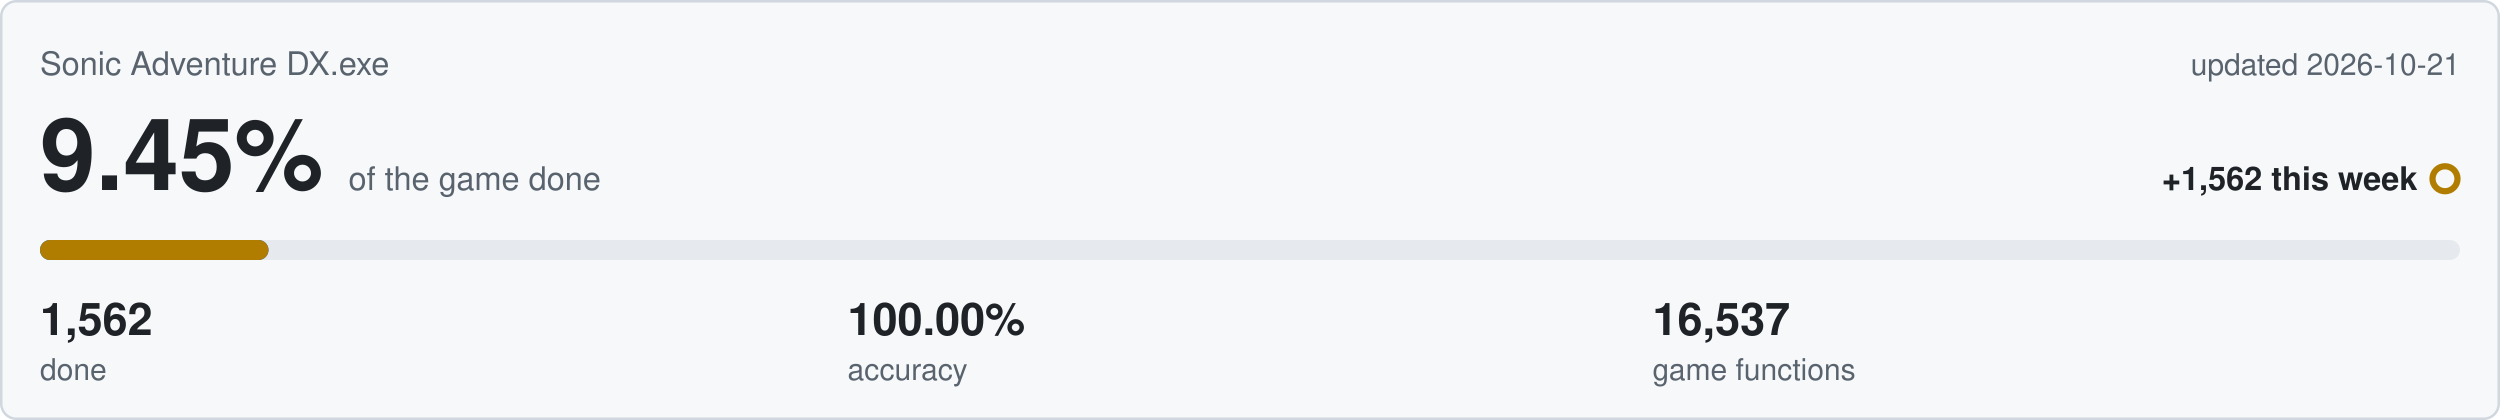
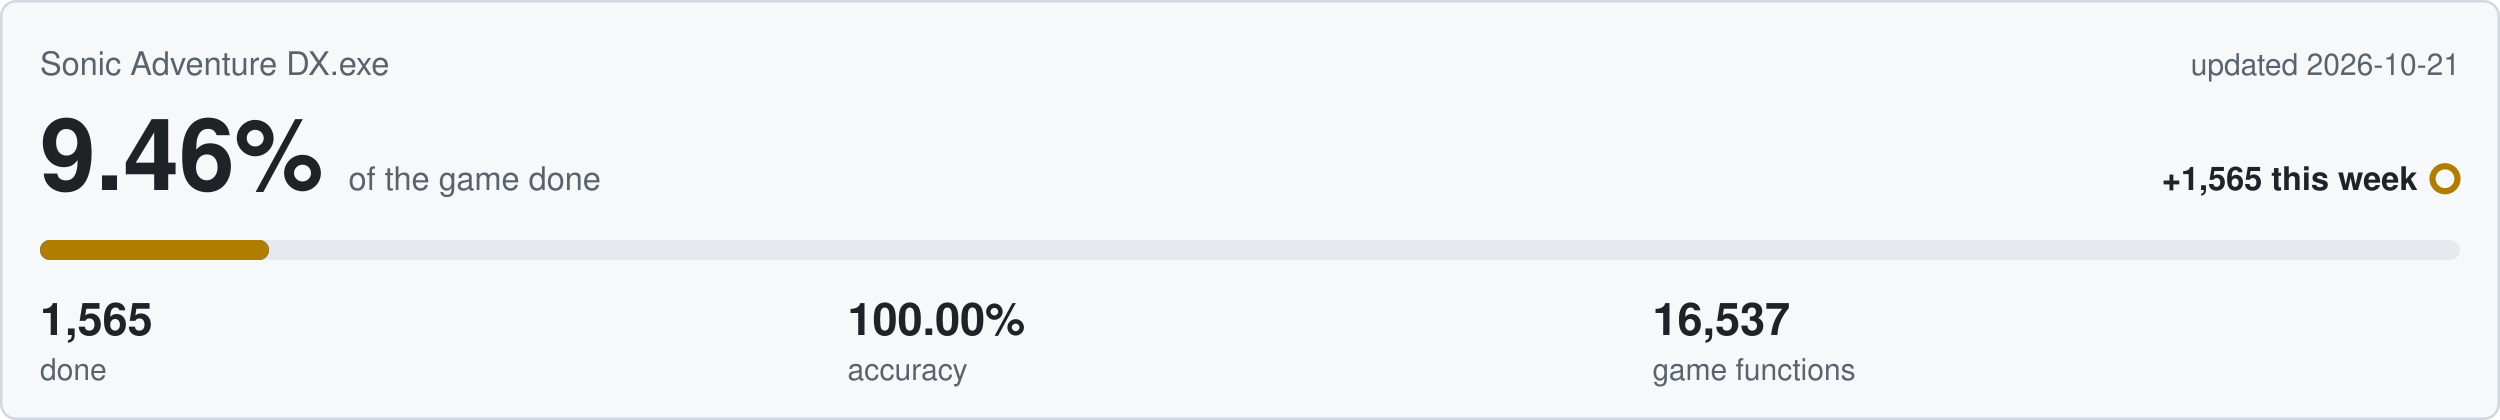
<svg xmlns="http://www.w3.org/2000/svg" viewBox="0 0 1000 168" width="1000" height="168">
  <rect x="0.5" y="0.5" width="999" height="167" rx="6" fill="#f6f8fa" stroke="#d0d7de" />
  <text x="16" y="30" font-family="Segoe UI,Helvetica,Arial,sans-serif" font-size="13" fill="#59636e">Sonic Adventure DX.exe</text>
  <text x="984" y="30" text-anchor="end" font-family="Segoe UI,Helvetica,Arial,sans-serif" font-size="12" fill="#59636e">updated 2026-10-21</text>
-   <text x="16" y="76" font-family="Segoe UI,Helvetica,Arial,sans-serif" font-size="40" font-weight="600" fill="#1f2328">9.45%<tspan dx="10" font-size="13" font-weight="400" fill="#59636e">of the game done</tspan>
+   <text x="16" y="76" font-family="Segoe UI,Helvetica,Arial,sans-serif" font-size="40" font-weight="600" fill="#1f2328">9.46%<tspan dx="10" font-size="13" font-weight="400" fill="#59636e">of the game done</tspan>
  </text>
-   <text x="967" y="76" text-anchor="end" font-family="Segoe UI,Helvetica,Arial,sans-serif" font-size="13" font-weight="600" fill="#1f2328">+1,562 this week</text>
+   <text x="967" y="76" text-anchor="end" font-family="Segoe UI,Helvetica,Arial,sans-serif" font-size="13" font-weight="600" fill="#1f2328">+1,565 this week</text>
  <circle cx="978" cy="71.5" r="5" fill="none" stroke="#b07d00" stroke-width="2.5" />
  <rect x="16" y="96" width="968" height="8" rx="4" fill="#e6eaef" />
-   <rect x="16" y="96" width="91.4" height="8" rx="4" fill="#0969da" />
-   <rect x="16" y="96" width="91.4" height="8" rx="4" fill="#b07d00" />
-   <text x="16" y="134" font-family="Segoe UI,Helvetica,Arial,sans-serif" font-size="18" font-weight="600" fill="#1f2328">1,562</text>
+   <rect x="16" y="96" width="91.6" height="8" rx="4" fill="#0969da" />
+   <rect x="16" y="96" width="91.6" height="8" rx="4" fill="#b07d00" />
+   <text x="16" y="134" font-family="Segoe UI,Helvetica,Arial,sans-serif" font-size="18" font-weight="600" fill="#1f2328">1,565</text>
  <text x="16" y="152" font-family="Segoe UI,Helvetica,Arial,sans-serif" font-size="12" fill="#59636e">done</text>
  <text x="339" y="134" font-family="Segoe UI,Helvetica,Arial,sans-serif" font-size="18" font-weight="600" fill="#1f2328">100.00%</text>
  <text x="339" y="152" font-family="Segoe UI,Helvetica,Arial,sans-serif" font-size="12" fill="#59636e">accuracy</text>
  <text x="661" y="134" font-family="Segoe UI,Helvetica,Arial,sans-serif" font-size="18" font-weight="600" fill="#1f2328">16,537</text>
  <text x="661" y="152" font-family="Segoe UI,Helvetica,Arial,sans-serif" font-size="12" fill="#59636e">game functions</text>
</svg>
